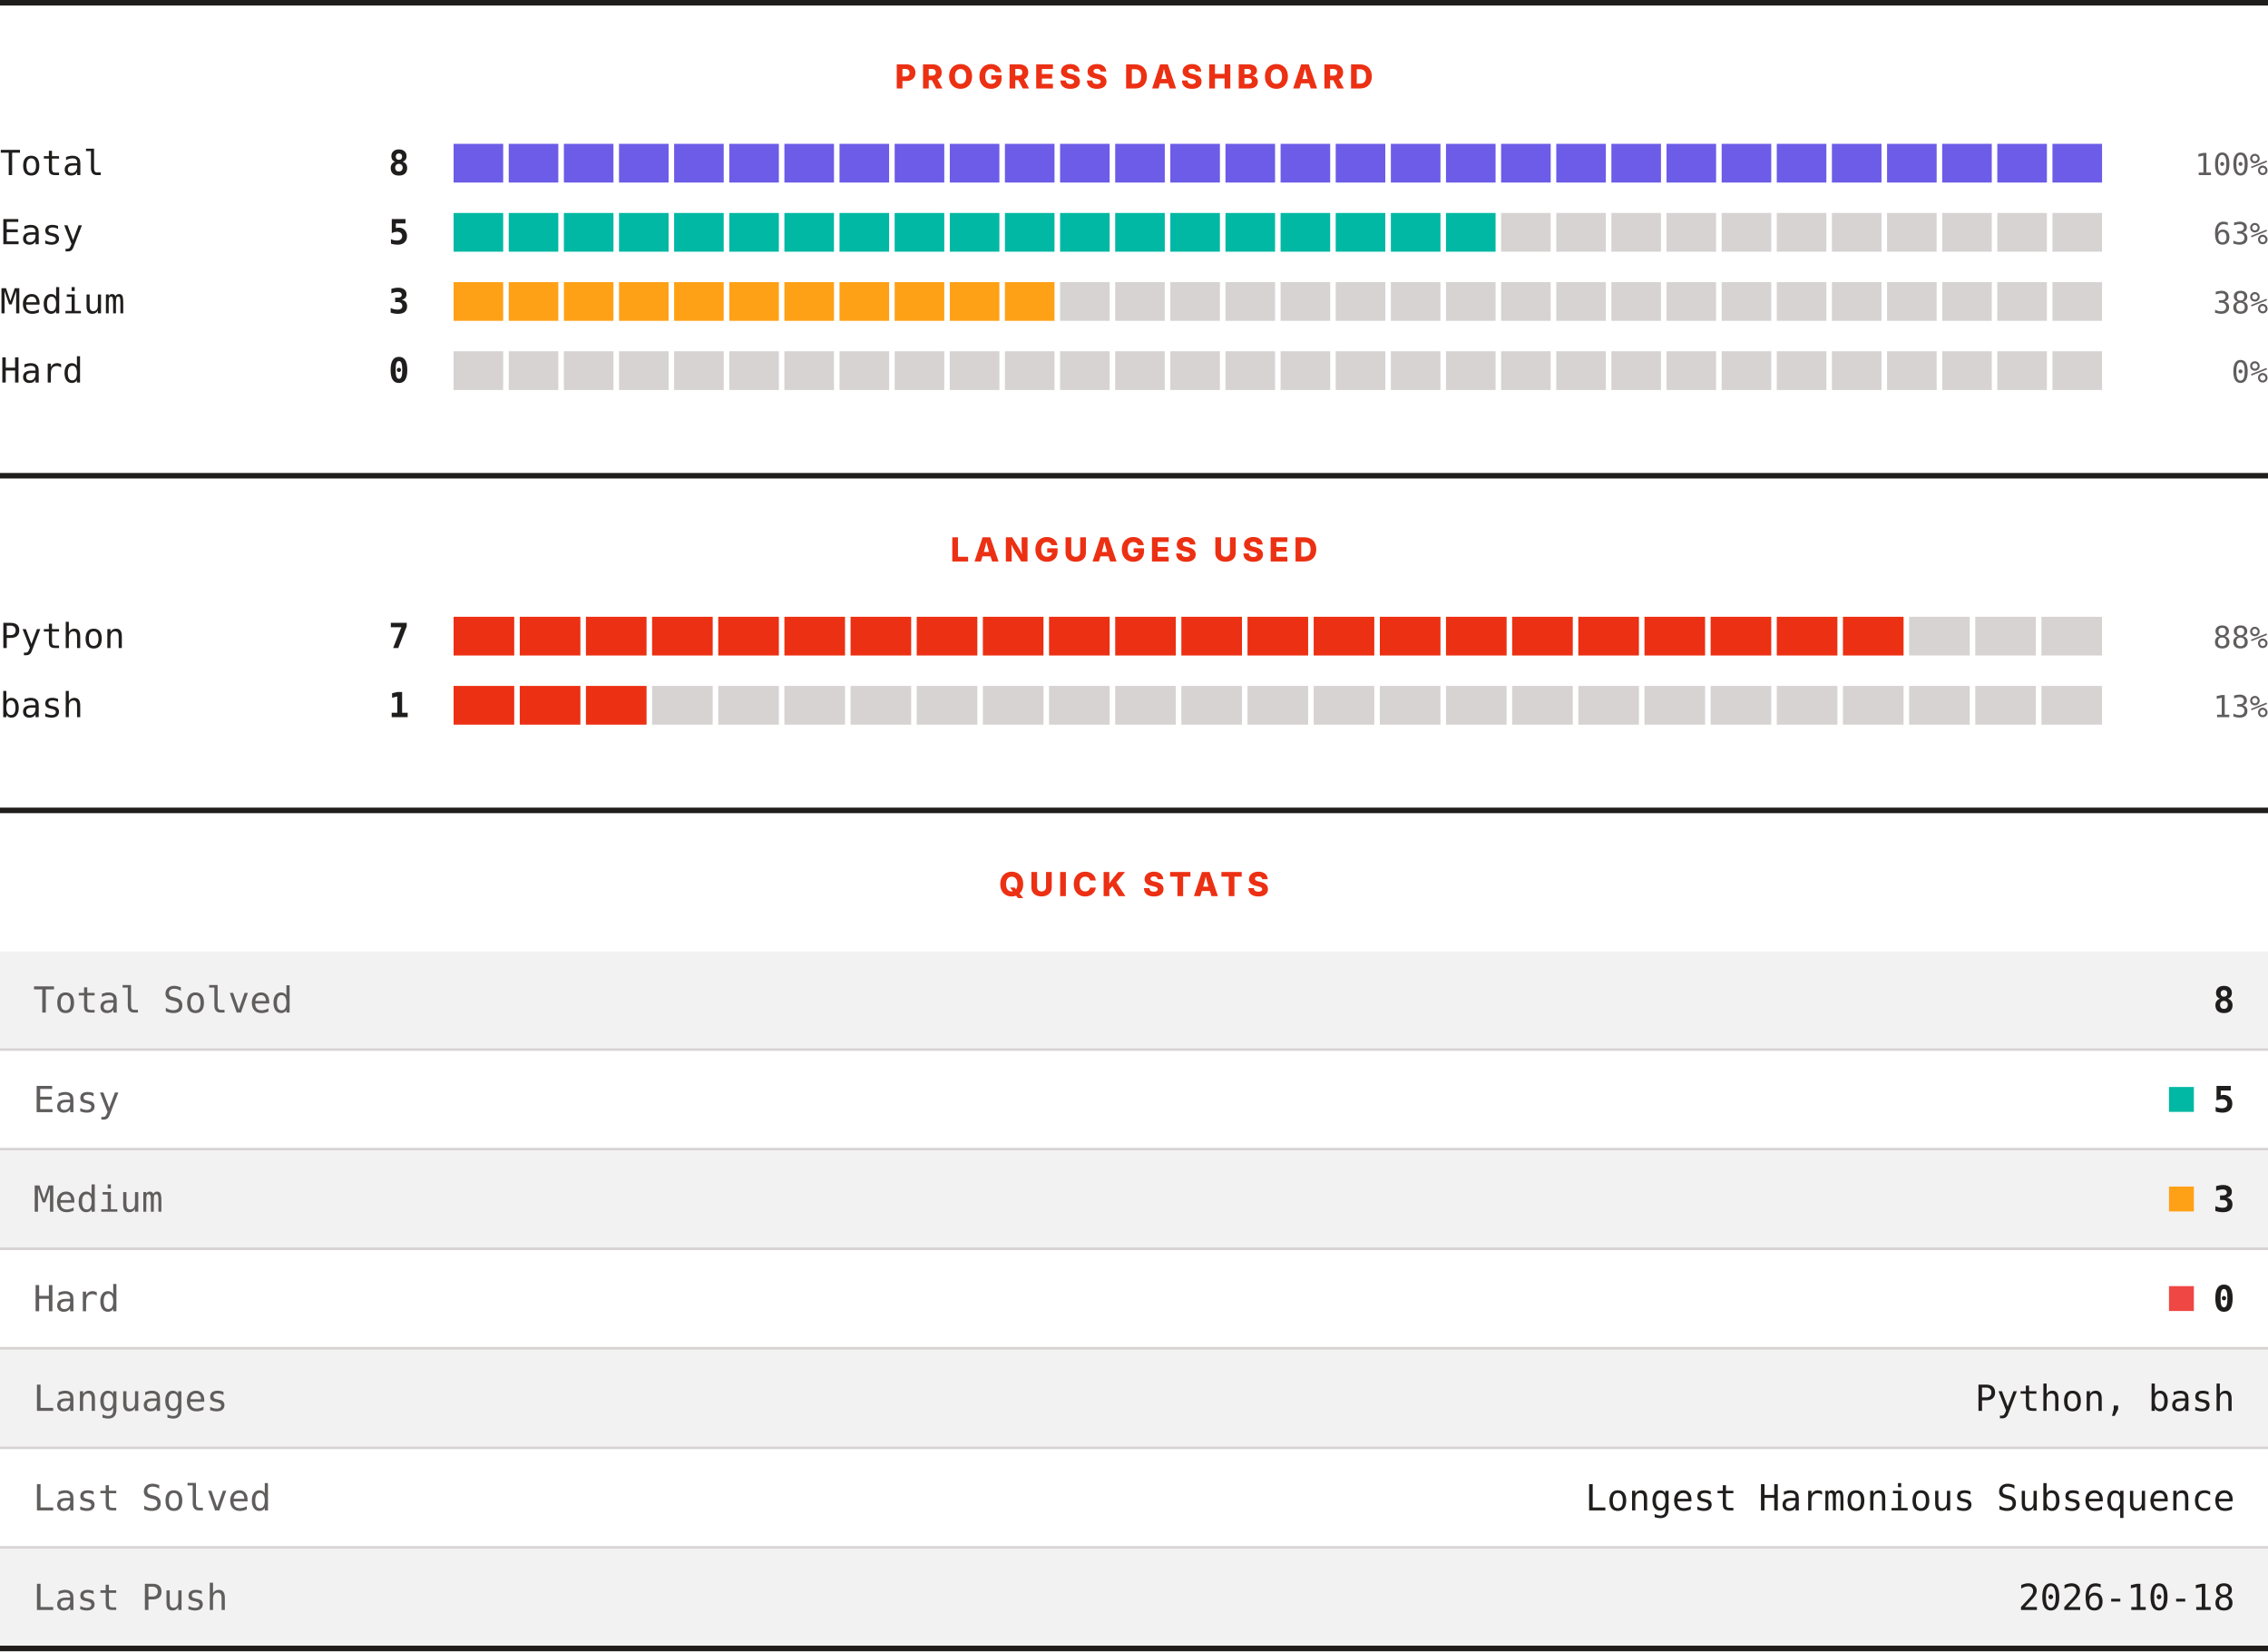
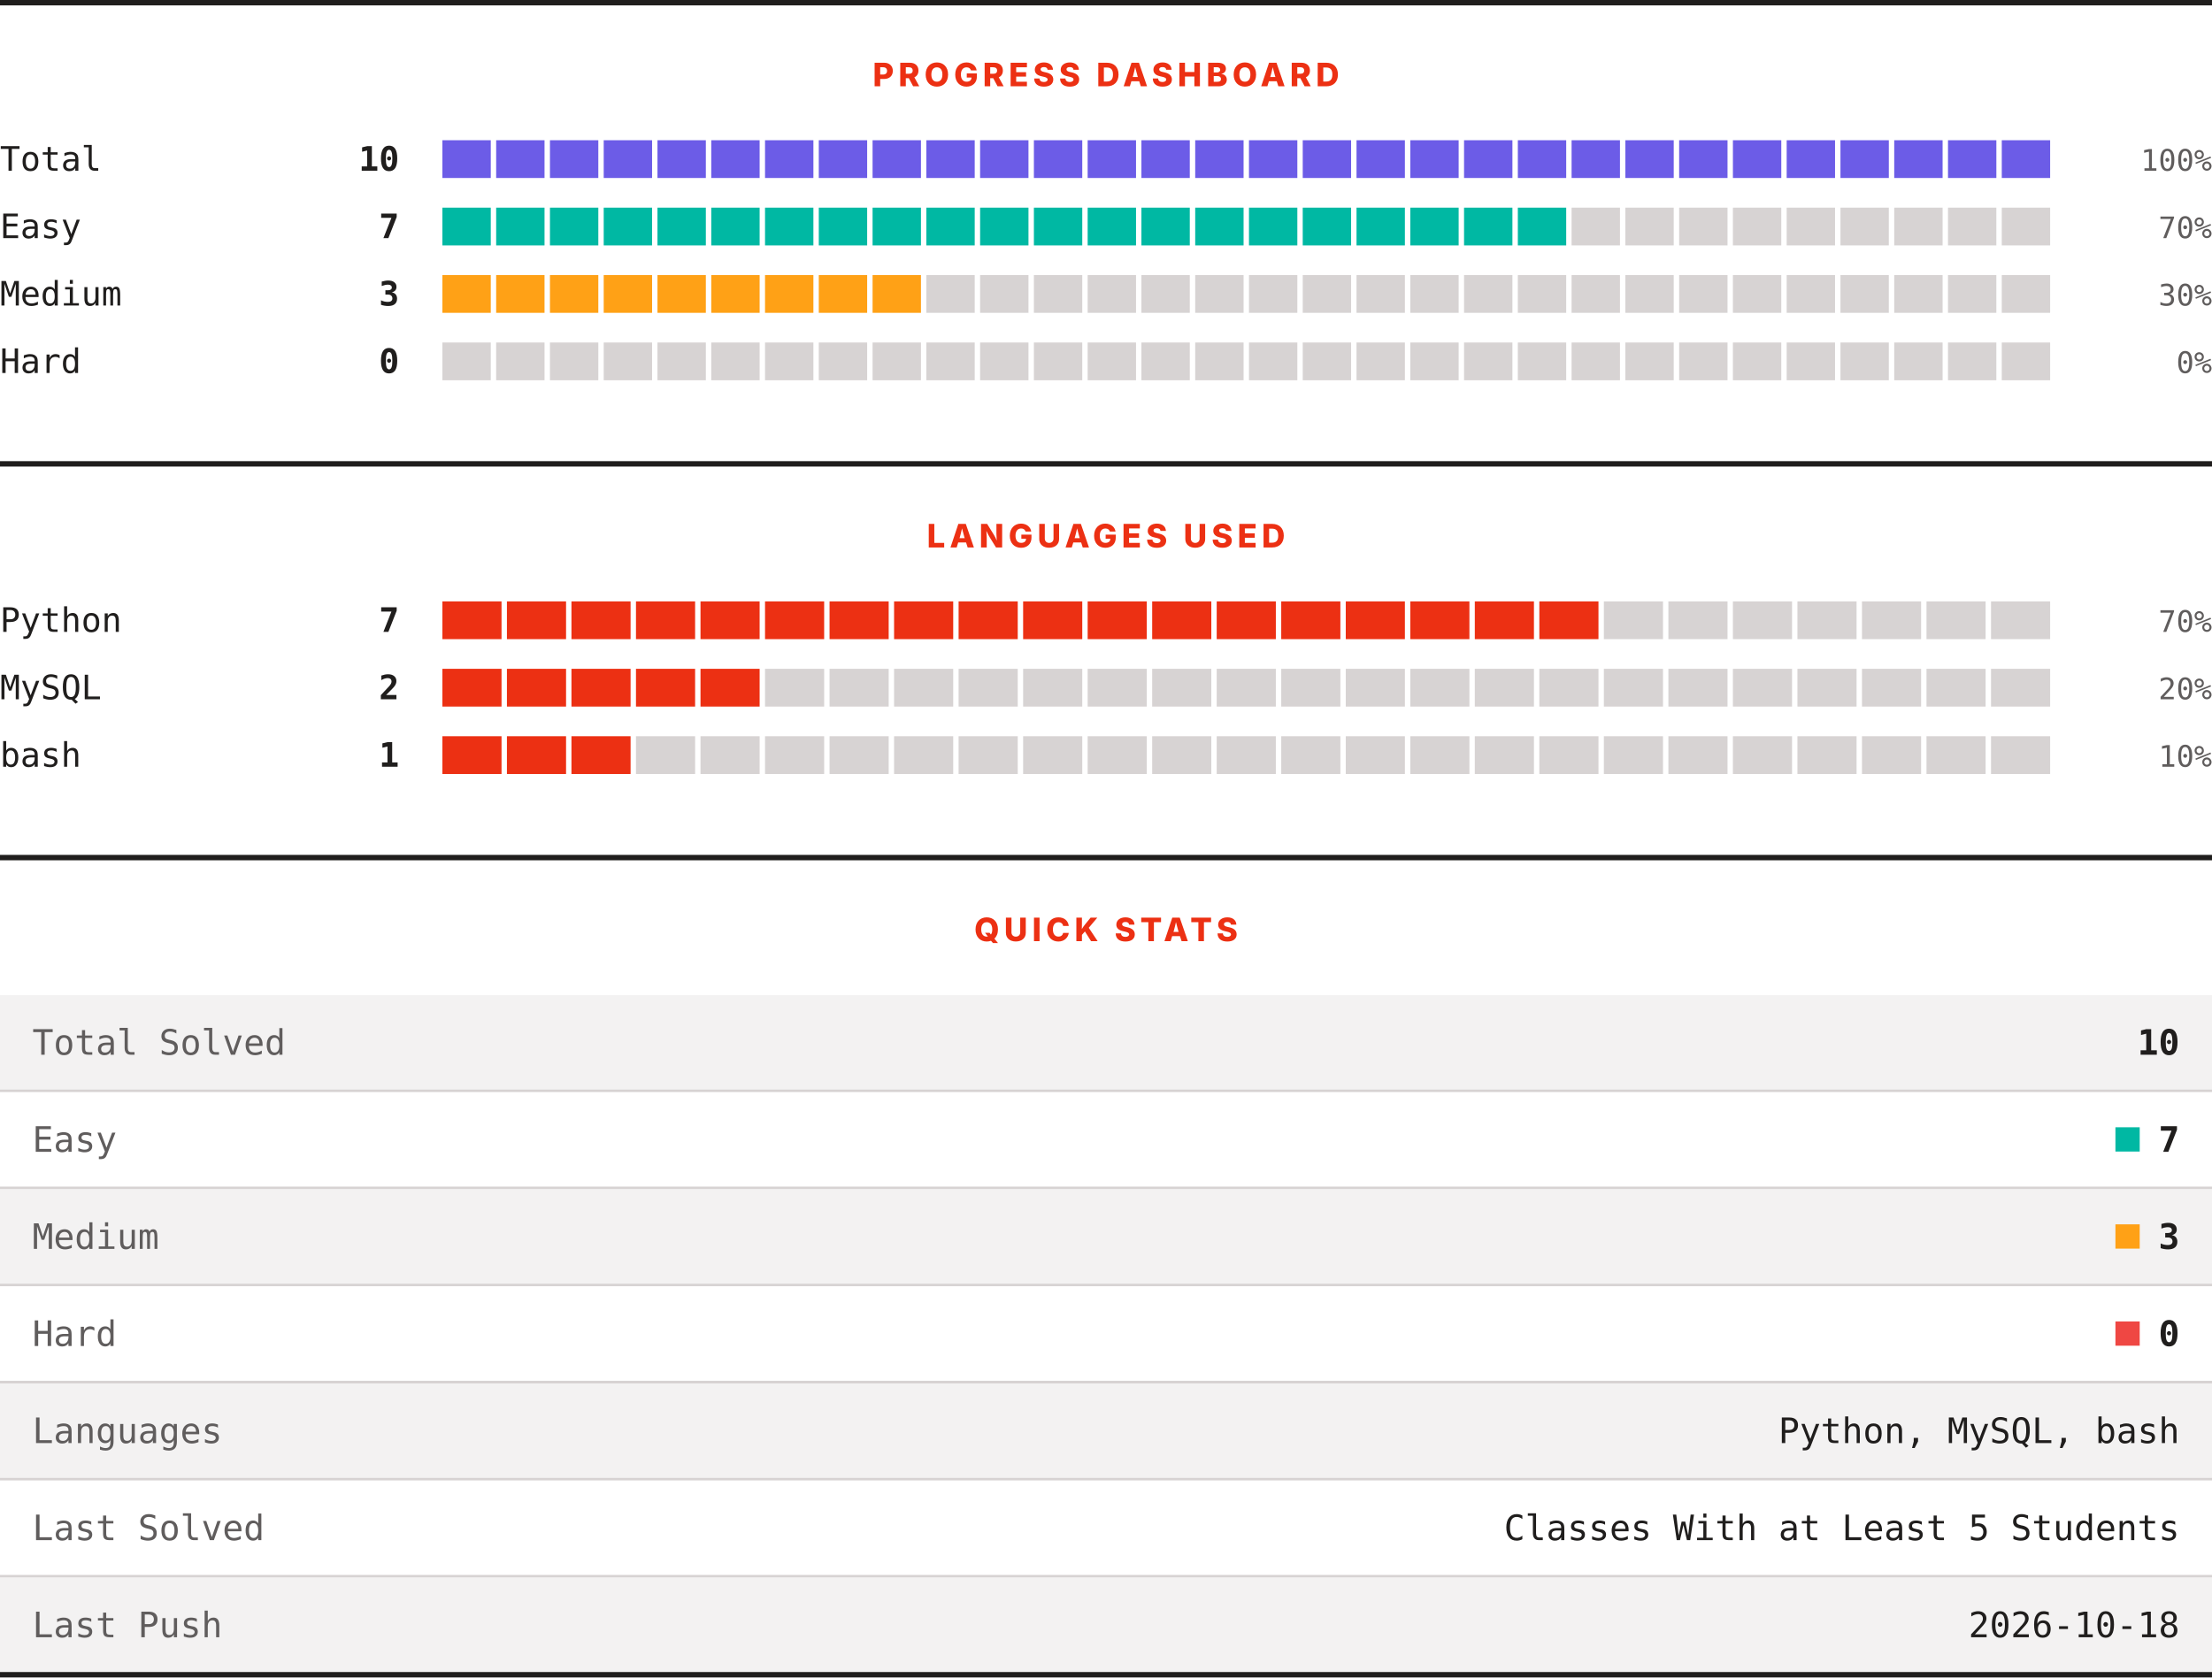
- <svg xmlns="http://www.w3.org/2000/svg" width="820" height="597" viewBox="0 0 820 597" role="img" aria-label="LeetCode progress, languages and quick stats">
-   <rect width="820" height="597" fill="#ffffff" />
+ <svg xmlns="http://www.w3.org/2000/svg" width="820" height="622" viewBox="0 0 820 622" role="img" aria-label="LeetCode progress, languages and quick stats">
+   <rect width="820" height="622" fill="#ffffff" />
  <rect x="0" y="0" width="820" height="2" fill="#201e1d" />
  <text x="410" y="32" text-anchor="middle" font-family="Archivo, system-ui, -apple-system, Segoe UI, sans-serif" font-size="12" font-weight="800" letter-spacing="1.68" fill="#ec3013">PROGRESS DASHBOARD</text>
  <text x="0" y="63.3" font-family="ui-monospace, SFMono-Regular, Menlo, Consolas, monospace" font-size="12.5" fill="#201e1d">Total</text>
-   <text x="148" y="63.3" text-anchor="end" font-family="ui-monospace, SFMono-Regular, Menlo, Consolas, monospace" font-size="12.5" font-weight="700" fill="#201e1d">8</text>
+   <text x="148" y="63.3" text-anchor="end" font-family="ui-monospace, SFMono-Regular, Menlo, Consolas, monospace" font-size="12.5" font-weight="700" fill="#201e1d">10</text>
  <rect x="164.00" y="52" width="17.93" height="14" fill="#6c5ce7" />
  <rect x="183.93" y="52" width="17.93" height="14" fill="#6c5ce7" />
  <rect x="203.87" y="52" width="17.93" height="14" fill="#6c5ce7" />
  <rect x="223.80" y="52" width="17.93" height="14" fill="#6c5ce7" />
  <rect x="243.73" y="52" width="17.93" height="14" fill="#6c5ce7" />
  <rect x="263.67" y="52" width="17.93" height="14" fill="#6c5ce7" />
  <rect x="283.60" y="52" width="17.93" height="14" fill="#6c5ce7" />
  <rect x="303.53" y="52" width="17.93" height="14" fill="#6c5ce7" />
  <rect x="323.47" y="52" width="17.93" height="14" fill="#6c5ce7" />
  <rect x="343.40" y="52" width="17.93" height="14" fill="#6c5ce7" />
  <rect x="363.33" y="52" width="17.93" height="14" fill="#6c5ce7" />
  <rect x="383.27" y="52" width="17.93" height="14" fill="#6c5ce7" />
  <rect x="403.20" y="52" width="17.93" height="14" fill="#6c5ce7" />
  <rect x="423.13" y="52" width="17.93" height="14" fill="#6c5ce7" />
  <rect x="443.07" y="52" width="17.93" height="14" fill="#6c5ce7" />
  <rect x="463.00" y="52" width="17.93" height="14" fill="#6c5ce7" />
  <rect x="482.93" y="52" width="17.93" height="14" fill="#6c5ce7" />
  <rect x="502.87" y="52" width="17.93" height="14" fill="#6c5ce7" />
  <rect x="522.80" y="52" width="17.93" height="14" fill="#6c5ce7" />
  <rect x="542.73" y="52" width="17.93" height="14" fill="#6c5ce7" />
  <rect x="562.67" y="52" width="17.93" height="14" fill="#6c5ce7" />
  <rect x="582.60" y="52" width="17.93" height="14" fill="#6c5ce7" />
  <rect x="602.53" y="52" width="17.93" height="14" fill="#6c5ce7" />
  <rect x="622.47" y="52" width="17.93" height="14" fill="#6c5ce7" />
  <rect x="642.40" y="52" width="17.93" height="14" fill="#6c5ce7" />
  <rect x="662.33" y="52" width="17.93" height="14" fill="#6c5ce7" />
  <rect x="682.27" y="52" width="17.93" height="14" fill="#6c5ce7" />
  <rect x="702.20" y="52" width="17.93" height="14" fill="#6c5ce7" />
  <rect x="722.13" y="52" width="17.93" height="14" fill="#6c5ce7" />
  <rect x="742.07" y="52" width="17.93" height="14" fill="#6c5ce7" />
  <text x="820" y="63.3" text-anchor="end" font-family="ui-monospace, SFMono-Regular, Menlo, Consolas, monospace" font-size="11" fill="#605d5d">100%</text>
  <text x="0" y="88.3" font-family="ui-monospace, SFMono-Regular, Menlo, Consolas, monospace" font-size="12.5" fill="#201e1d">Easy</text>
-   <text x="148" y="88.3" text-anchor="end" font-family="ui-monospace, SFMono-Regular, Menlo, Consolas, monospace" font-size="12.5" font-weight="700" fill="#201e1d">5</text>
+   <text x="148" y="88.3" text-anchor="end" font-family="ui-monospace, SFMono-Regular, Menlo, Consolas, monospace" font-size="12.5" font-weight="700" fill="#201e1d">7</text>
  <rect x="164.00" y="77" width="17.93" height="14" fill="#00b8a3" />
  <rect x="183.93" y="77" width="17.93" height="14" fill="#00b8a3" />
  <rect x="203.87" y="77" width="17.93" height="14" fill="#00b8a3" />
  <rect x="223.80" y="77" width="17.93" height="14" fill="#00b8a3" />
  <rect x="243.73" y="77" width="17.93" height="14" fill="#00b8a3" />
  <rect x="263.67" y="77" width="17.93" height="14" fill="#00b8a3" />
  <rect x="283.60" y="77" width="17.93" height="14" fill="#00b8a3" />
  <rect x="303.53" y="77" width="17.93" height="14" fill="#00b8a3" />
  <rect x="323.47" y="77" width="17.93" height="14" fill="#00b8a3" />
  <rect x="343.40" y="77" width="17.93" height="14" fill="#00b8a3" />
  <rect x="363.33" y="77" width="17.93" height="14" fill="#00b8a3" />
  <rect x="383.27" y="77" width="17.93" height="14" fill="#00b8a3" />
  <rect x="403.20" y="77" width="17.93" height="14" fill="#00b8a3" />
  <rect x="423.13" y="77" width="17.93" height="14" fill="#00b8a3" />
  <rect x="443.07" y="77" width="17.93" height="14" fill="#00b8a3" />
  <rect x="463.00" y="77" width="17.93" height="14" fill="#00b8a3" />
  <rect x="482.93" y="77" width="17.93" height="14" fill="#00b8a3" />
  <rect x="502.87" y="77" width="17.93" height="14" fill="#00b8a3" />
  <rect x="522.80" y="77" width="17.93" height="14" fill="#00b8a3" />
-   <rect x="542.73" y="77" width="17.93" height="14" fill="#d7d3d3" />
-   <rect x="562.67" y="77" width="17.93" height="14" fill="#d7d3d3" />
+   <rect x="542.73" y="77" width="17.93" height="14" fill="#00b8a3" />
+   <rect x="562.67" y="77" width="17.93" height="14" fill="#00b8a3" />
  <rect x="582.60" y="77" width="17.93" height="14" fill="#d7d3d3" />
  <rect x="602.53" y="77" width="17.93" height="14" fill="#d7d3d3" />
  <rect x="622.47" y="77" width="17.93" height="14" fill="#d7d3d3" />
  <rect x="642.40" y="77" width="17.93" height="14" fill="#d7d3d3" />
  <rect x="662.33" y="77" width="17.93" height="14" fill="#d7d3d3" />
  <rect x="682.27" y="77" width="17.93" height="14" fill="#d7d3d3" />
  <rect x="702.20" y="77" width="17.93" height="14" fill="#d7d3d3" />
  <rect x="722.13" y="77" width="17.93" height="14" fill="#d7d3d3" />
  <rect x="742.07" y="77" width="17.93" height="14" fill="#d7d3d3" />
-   <text x="820" y="88.3" text-anchor="end" font-family="ui-monospace, SFMono-Regular, Menlo, Consolas, monospace" font-size="11" fill="#605d5d">63%</text>
+   <text x="820" y="88.3" text-anchor="end" font-family="ui-monospace, SFMono-Regular, Menlo, Consolas, monospace" font-size="11" fill="#605d5d">70%</text>
  <text x="0" y="113.3" font-family="ui-monospace, SFMono-Regular, Menlo, Consolas, monospace" font-size="12.5" fill="#201e1d">Medium</text>
  <text x="148" y="113.3" text-anchor="end" font-family="ui-monospace, SFMono-Regular, Menlo, Consolas, monospace" font-size="12.5" font-weight="700" fill="#201e1d">3</text>
  <rect x="164.00" y="102" width="17.93" height="14" fill="#ffa116" />
  <rect x="183.93" y="102" width="17.93" height="14" fill="#ffa116" />
  <rect x="203.87" y="102" width="17.93" height="14" fill="#ffa116" />
  <rect x="223.80" y="102" width="17.93" height="14" fill="#ffa116" />
  <rect x="243.73" y="102" width="17.93" height="14" fill="#ffa116" />
  <rect x="263.67" y="102" width="17.93" height="14" fill="#ffa116" />
  <rect x="283.60" y="102" width="17.93" height="14" fill="#ffa116" />
  <rect x="303.53" y="102" width="17.93" height="14" fill="#ffa116" />
  <rect x="323.47" y="102" width="17.93" height="14" fill="#ffa116" />
-   <rect x="343.40" y="102" width="17.93" height="14" fill="#ffa116" />
-   <rect x="363.33" y="102" width="17.93" height="14" fill="#ffa116" />
+   <rect x="343.40" y="102" width="17.93" height="14" fill="#d7d3d3" />
+   <rect x="363.33" y="102" width="17.93" height="14" fill="#d7d3d3" />
  <rect x="383.27" y="102" width="17.93" height="14" fill="#d7d3d3" />
  <rect x="403.20" y="102" width="17.93" height="14" fill="#d7d3d3" />
  <rect x="423.13" y="102" width="17.93" height="14" fill="#d7d3d3" />
  <rect x="443.07" y="102" width="17.93" height="14" fill="#d7d3d3" />
  <rect x="463.00" y="102" width="17.93" height="14" fill="#d7d3d3" />
  <rect x="482.93" y="102" width="17.93" height="14" fill="#d7d3d3" />
  <rect x="502.87" y="102" width="17.93" height="14" fill="#d7d3d3" />
  <rect x="522.80" y="102" width="17.93" height="14" fill="#d7d3d3" />
  <rect x="542.73" y="102" width="17.93" height="14" fill="#d7d3d3" />
  <rect x="562.67" y="102" width="17.93" height="14" fill="#d7d3d3" />
  <rect x="582.60" y="102" width="17.93" height="14" fill="#d7d3d3" />
  <rect x="602.53" y="102" width="17.93" height="14" fill="#d7d3d3" />
  <rect x="622.47" y="102" width="17.93" height="14" fill="#d7d3d3" />
  <rect x="642.40" y="102" width="17.93" height="14" fill="#d7d3d3" />
  <rect x="662.33" y="102" width="17.93" height="14" fill="#d7d3d3" />
  <rect x="682.27" y="102" width="17.93" height="14" fill="#d7d3d3" />
  <rect x="702.20" y="102" width="17.93" height="14" fill="#d7d3d3" />
  <rect x="722.13" y="102" width="17.93" height="14" fill="#d7d3d3" />
  <rect x="742.07" y="102" width="17.93" height="14" fill="#d7d3d3" />
-   <text x="820" y="113.3" text-anchor="end" font-family="ui-monospace, SFMono-Regular, Menlo, Consolas, monospace" font-size="11" fill="#605d5d">38%</text>
+   <text x="820" y="113.3" text-anchor="end" font-family="ui-monospace, SFMono-Regular, Menlo, Consolas, monospace" font-size="11" fill="#605d5d">30%</text>
  <text x="0" y="138.3" font-family="ui-monospace, SFMono-Regular, Menlo, Consolas, monospace" font-size="12.5" fill="#201e1d">Hard</text>
  <text x="148" y="138.3" text-anchor="end" font-family="ui-monospace, SFMono-Regular, Menlo, Consolas, monospace" font-size="12.5" font-weight="700" fill="#201e1d">0</text>
  <rect x="164.00" y="127" width="17.93" height="14" fill="#d7d3d3" />
  <rect x="183.93" y="127" width="17.93" height="14" fill="#d7d3d3" />
  <rect x="203.87" y="127" width="17.93" height="14" fill="#d7d3d3" />
  <rect x="223.80" y="127" width="17.93" height="14" fill="#d7d3d3" />
  <rect x="243.73" y="127" width="17.93" height="14" fill="#d7d3d3" />
  <rect x="263.67" y="127" width="17.93" height="14" fill="#d7d3d3" />
  <rect x="283.60" y="127" width="17.93" height="14" fill="#d7d3d3" />
  <rect x="303.53" y="127" width="17.93" height="14" fill="#d7d3d3" />
  <rect x="323.47" y="127" width="17.93" height="14" fill="#d7d3d3" />
  <rect x="343.40" y="127" width="17.93" height="14" fill="#d7d3d3" />
  <rect x="363.33" y="127" width="17.93" height="14" fill="#d7d3d3" />
  <rect x="383.27" y="127" width="17.93" height="14" fill="#d7d3d3" />
  <rect x="403.20" y="127" width="17.93" height="14" fill="#d7d3d3" />
  <rect x="423.13" y="127" width="17.93" height="14" fill="#d7d3d3" />
  <rect x="443.07" y="127" width="17.93" height="14" fill="#d7d3d3" />
  <rect x="463.00" y="127" width="17.93" height="14" fill="#d7d3d3" />
  <rect x="482.93" y="127" width="17.93" height="14" fill="#d7d3d3" />
  <rect x="502.87" y="127" width="17.93" height="14" fill="#d7d3d3" />
  <rect x="522.80" y="127" width="17.93" height="14" fill="#d7d3d3" />
  <rect x="542.73" y="127" width="17.93" height="14" fill="#d7d3d3" />
  <rect x="562.67" y="127" width="17.93" height="14" fill="#d7d3d3" />
  <rect x="582.60" y="127" width="17.93" height="14" fill="#d7d3d3" />
  <rect x="602.53" y="127" width="17.93" height="14" fill="#d7d3d3" />
  <rect x="622.47" y="127" width="17.93" height="14" fill="#d7d3d3" />
  <rect x="642.40" y="127" width="17.93" height="14" fill="#d7d3d3" />
  <rect x="662.33" y="127" width="17.93" height="14" fill="#d7d3d3" />
  <rect x="682.27" y="127" width="17.93" height="14" fill="#d7d3d3" />
  <rect x="702.20" y="127" width="17.93" height="14" fill="#d7d3d3" />
  <rect x="722.13" y="127" width="17.93" height="14" fill="#d7d3d3" />
  <rect x="742.07" y="127" width="17.93" height="14" fill="#d7d3d3" />
  <text x="820" y="138.3" text-anchor="end" font-family="ui-monospace, SFMono-Regular, Menlo, Consolas, monospace" font-size="11" fill="#605d5d">0%</text>
  <rect x="0" y="171" width="820" height="2" fill="#201e1d" />
  <text x="410" y="203" text-anchor="middle" font-family="Archivo, system-ui, -apple-system, Segoe UI, sans-serif" font-size="12" font-weight="800" letter-spacing="1.68" fill="#ec3013">LANGUAGES USED</text>
  <text x="0" y="234.3" font-family="ui-monospace, SFMono-Regular, Menlo, Consolas, monospace" font-size="12.5" fill="#201e1d">Python</text>
  <text x="148" y="234.3" text-anchor="end" font-family="ui-monospace, SFMono-Regular, Menlo, Consolas, monospace" font-size="12.5" font-weight="700" fill="#201e1d">7</text>
  <rect x="164.00" y="223" width="21.92" height="14" fill="#ec3013" />
  <rect x="187.92" y="223" width="21.92" height="14" fill="#ec3013" />
  <rect x="211.84" y="223" width="21.92" height="14" fill="#ec3013" />
  <rect x="235.76" y="223" width="21.92" height="14" fill="#ec3013" />
  <rect x="259.68" y="223" width="21.92" height="14" fill="#ec3013" />
  <rect x="283.60" y="223" width="21.92" height="14" fill="#ec3013" />
  <rect x="307.52" y="223" width="21.92" height="14" fill="#ec3013" />
  <rect x="331.44" y="223" width="21.92" height="14" fill="#ec3013" />
  <rect x="355.36" y="223" width="21.92" height="14" fill="#ec3013" />
  <rect x="379.28" y="223" width="21.92" height="14" fill="#ec3013" />
  <rect x="403.20" y="223" width="21.92" height="14" fill="#ec3013" />
  <rect x="427.12" y="223" width="21.92" height="14" fill="#ec3013" />
  <rect x="451.04" y="223" width="21.92" height="14" fill="#ec3013" />
  <rect x="474.96" y="223" width="21.92" height="14" fill="#ec3013" />
  <rect x="498.88" y="223" width="21.92" height="14" fill="#ec3013" />
  <rect x="522.80" y="223" width="21.92" height="14" fill="#ec3013" />
  <rect x="546.72" y="223" width="21.92" height="14" fill="#ec3013" />
  <rect x="570.64" y="223" width="21.92" height="14" fill="#ec3013" />
-   <rect x="594.56" y="223" width="21.92" height="14" fill="#ec3013" />
-   <rect x="618.48" y="223" width="21.92" height="14" fill="#ec3013" />
-   <rect x="642.40" y="223" width="21.92" height="14" fill="#ec3013" />
-   <rect x="666.32" y="223" width="21.92" height="14" fill="#ec3013" />
+   <rect x="594.56" y="223" width="21.92" height="14" fill="#d7d3d3" />
+   <rect x="618.48" y="223" width="21.92" height="14" fill="#d7d3d3" />
+   <rect x="642.40" y="223" width="21.92" height="14" fill="#d7d3d3" />
+   <rect x="666.32" y="223" width="21.92" height="14" fill="#d7d3d3" />
  <rect x="690.24" y="223" width="21.92" height="14" fill="#d7d3d3" />
  <rect x="714.16" y="223" width="21.92" height="14" fill="#d7d3d3" />
  <rect x="738.08" y="223" width="21.92" height="14" fill="#d7d3d3" />
-   <text x="820" y="234.3" text-anchor="end" font-family="ui-monospace, SFMono-Regular, Menlo, Consolas, monospace" font-size="11" fill="#605d5d">88%</text>
-   <text x="0" y="259.3" font-family="ui-monospace, SFMono-Regular, Menlo, Consolas, monospace" font-size="12.5" fill="#201e1d">bash</text>
-   <text x="148" y="259.3" text-anchor="end" font-family="ui-monospace, SFMono-Regular, Menlo, Consolas, monospace" font-size="12.5" font-weight="700" fill="#201e1d">1</text>
+   <text x="820" y="234.3" text-anchor="end" font-family="ui-monospace, SFMono-Regular, Menlo, Consolas, monospace" font-size="11" fill="#605d5d">70%</text>
+   <text x="0" y="259.3" font-family="ui-monospace, SFMono-Regular, Menlo, Consolas, monospace" font-size="12.5" fill="#201e1d">MySQL</text>
+   <text x="148" y="259.3" text-anchor="end" font-family="ui-monospace, SFMono-Regular, Menlo, Consolas, monospace" font-size="12.5" font-weight="700" fill="#201e1d">2</text>
  <rect x="164.00" y="248" width="21.92" height="14" fill="#ec3013" />
  <rect x="187.92" y="248" width="21.92" height="14" fill="#ec3013" />
  <rect x="211.84" y="248" width="21.92" height="14" fill="#ec3013" />
-   <rect x="235.76" y="248" width="21.92" height="14" fill="#d7d3d3" />
-   <rect x="259.68" y="248" width="21.92" height="14" fill="#d7d3d3" />
+   <rect x="235.76" y="248" width="21.92" height="14" fill="#ec3013" />
+   <rect x="259.68" y="248" width="21.92" height="14" fill="#ec3013" />
  <rect x="283.60" y="248" width="21.92" height="14" fill="#d7d3d3" />
  <rect x="307.52" y="248" width="21.92" height="14" fill="#d7d3d3" />
  <rect x="331.44" y="248" width="21.92" height="14" fill="#d7d3d3" />
  <rect x="355.36" y="248" width="21.92" height="14" fill="#d7d3d3" />
  <rect x="379.28" y="248" width="21.92" height="14" fill="#d7d3d3" />
  <rect x="403.20" y="248" width="21.92" height="14" fill="#d7d3d3" />
  <rect x="427.12" y="248" width="21.92" height="14" fill="#d7d3d3" />
  <rect x="451.04" y="248" width="21.92" height="14" fill="#d7d3d3" />
  <rect x="474.96" y="248" width="21.92" height="14" fill="#d7d3d3" />
  <rect x="498.88" y="248" width="21.92" height="14" fill="#d7d3d3" />
  <rect x="522.80" y="248" width="21.92" height="14" fill="#d7d3d3" />
  <rect x="546.72" y="248" width="21.92" height="14" fill="#d7d3d3" />
  <rect x="570.64" y="248" width="21.92" height="14" fill="#d7d3d3" />
  <rect x="594.56" y="248" width="21.92" height="14" fill="#d7d3d3" />
  <rect x="618.48" y="248" width="21.92" height="14" fill="#d7d3d3" />
  <rect x="642.40" y="248" width="21.92" height="14" fill="#d7d3d3" />
  <rect x="666.32" y="248" width="21.92" height="14" fill="#d7d3d3" />
  <rect x="690.24" y="248" width="21.92" height="14" fill="#d7d3d3" />
  <rect x="714.16" y="248" width="21.92" height="14" fill="#d7d3d3" />
  <rect x="738.08" y="248" width="21.92" height="14" fill="#d7d3d3" />
-   <text x="820" y="259.3" text-anchor="end" font-family="ui-monospace, SFMono-Regular, Menlo, Consolas, monospace" font-size="11" fill="#605d5d">13%</text>
-   <rect x="0" y="292" width="820" height="2" fill="#201e1d" />
-   <text x="410" y="324" text-anchor="middle" font-family="Archivo, system-ui, -apple-system, Segoe UI, sans-serif" font-size="12" font-weight="800" letter-spacing="1.68" fill="#ec3013">QUICK STATS</text>
-   <rect x="0" y="344" width="820" height="35" fill="#f3f2f2" />
-   <text x="12" y="366.1" font-family="ui-monospace, SFMono-Regular, Menlo, Consolas, monospace" font-size="13" fill="#605d5d">Total Solved</text>
-   <text x="808" y="366.1" text-anchor="end" font-family="ui-monospace, SFMono-Regular, Menlo, Consolas, monospace" font-size="13" font-weight="700" fill="#201e1d">8</text>
-   <rect x="0" y="379" width="820" height="1" fill="#d7d3d3" />
-   <rect x="0" y="380" width="820" height="35" fill="#ffffff" />
-   <text x="12" y="402.1" font-family="ui-monospace, SFMono-Regular, Menlo, Consolas, monospace" font-size="13" fill="#605d5d">Easy</text>
-   <rect x="784.2" y="393" width="9" height="9" fill="#00b8a3" />
-   <text x="808" y="402.1" text-anchor="end" font-family="ui-monospace, SFMono-Regular, Menlo, Consolas, monospace" font-size="13" font-weight="700" fill="#201e1d">5</text>
-   <rect x="0" y="415" width="820" height="1" fill="#d7d3d3" />
-   <rect x="0" y="416" width="820" height="35" fill="#f3f2f2" />
-   <text x="12" y="438.1" font-family="ui-monospace, SFMono-Regular, Menlo, Consolas, monospace" font-size="13" fill="#605d5d">Medium</text>
-   <rect x="784.2" y="429" width="9" height="9" fill="#ffa116" />
-   <text x="808" y="438.1" text-anchor="end" font-family="ui-monospace, SFMono-Regular, Menlo, Consolas, monospace" font-size="13" font-weight="700" fill="#201e1d">3</text>
-   <rect x="0" y="451" width="820" height="1" fill="#d7d3d3" />
-   <rect x="0" y="452" width="820" height="35" fill="#ffffff" />
-   <text x="12" y="474.1" font-family="ui-monospace, SFMono-Regular, Menlo, Consolas, monospace" font-size="13" fill="#605d5d">Hard</text>
-   <rect x="784.2" y="465" width="9" height="9" fill="#ef4743" />
-   <text x="808" y="474.1" text-anchor="end" font-family="ui-monospace, SFMono-Regular, Menlo, Consolas, monospace" font-size="13" font-weight="700" fill="#201e1d">0</text>
-   <rect x="0" y="487" width="820" height="1" fill="#d7d3d3" />
-   <rect x="0" y="488" width="820" height="35" fill="#f3f2f2" />
-   <text x="12" y="510.1" font-family="ui-monospace, SFMono-Regular, Menlo, Consolas, monospace" font-size="13" fill="#605d5d">Languages</text>
-   <text x="808" y="510.1" text-anchor="end" font-family="ui-monospace, SFMono-Regular, Menlo, Consolas, monospace" font-size="13" fill="#201e1d">Python, bash</text>
-   <rect x="0" y="523" width="820" height="1" fill="#d7d3d3" />
-   <rect x="0" y="524" width="820" height="35" fill="#ffffff" />
-   <text x="12" y="546.1" font-family="ui-monospace, SFMono-Regular, Menlo, Consolas, monospace" font-size="13" fill="#605d5d">Last Solved</text>
-   <text x="808" y="546.1" text-anchor="end" font-family="ui-monospace, SFMono-Regular, Menlo, Consolas, monospace" font-size="13" fill="#201e1d">Longest Harmonious Subsequence</text>
-   <rect x="0" y="559" width="820" height="1" fill="#d7d3d3" />
-   <rect x="0" y="560" width="820" height="35" fill="#f3f2f2" />
-   <text x="12" y="582.1" font-family="ui-monospace, SFMono-Regular, Menlo, Consolas, monospace" font-size="13" fill="#605d5d">Last Push</text>
-   <text x="808" y="582.1" text-anchor="end" font-family="ui-monospace, SFMono-Regular, Menlo, Consolas, monospace" font-size="13" fill="#201e1d">2026-10-18</text>
-   <rect x="0" y="595" width="820" height="2" fill="#201e1d" />
+   <text x="820" y="259.3" text-anchor="end" font-family="ui-monospace, SFMono-Regular, Menlo, Consolas, monospace" font-size="11" fill="#605d5d">20%</text>
+   <text x="0" y="284.3" font-family="ui-monospace, SFMono-Regular, Menlo, Consolas, monospace" font-size="12.5" fill="#201e1d">bash</text>
+   <text x="148" y="284.3" text-anchor="end" font-family="ui-monospace, SFMono-Regular, Menlo, Consolas, monospace" font-size="12.5" font-weight="700" fill="#201e1d">1</text>
+   <rect x="164.00" y="273" width="21.92" height="14" fill="#ec3013" />
+   <rect x="187.92" y="273" width="21.92" height="14" fill="#ec3013" />
+   <rect x="211.84" y="273" width="21.92" height="14" fill="#ec3013" />
+   <rect x="235.76" y="273" width="21.92" height="14" fill="#d7d3d3" />
+   <rect x="259.68" y="273" width="21.92" height="14" fill="#d7d3d3" />
+   <rect x="283.60" y="273" width="21.92" height="14" fill="#d7d3d3" />
+   <rect x="307.52" y="273" width="21.92" height="14" fill="#d7d3d3" />
+   <rect x="331.44" y="273" width="21.92" height="14" fill="#d7d3d3" />
+   <rect x="355.36" y="273" width="21.92" height="14" fill="#d7d3d3" />
+   <rect x="379.28" y="273" width="21.92" height="14" fill="#d7d3d3" />
+   <rect x="403.20" y="273" width="21.92" height="14" fill="#d7d3d3" />
+   <rect x="427.12" y="273" width="21.92" height="14" fill="#d7d3d3" />
+   <rect x="451.04" y="273" width="21.92" height="14" fill="#d7d3d3" />
+   <rect x="474.96" y="273" width="21.92" height="14" fill="#d7d3d3" />
+   <rect x="498.88" y="273" width="21.92" height="14" fill="#d7d3d3" />
+   <rect x="522.80" y="273" width="21.92" height="14" fill="#d7d3d3" />
+   <rect x="546.72" y="273" width="21.92" height="14" fill="#d7d3d3" />
+   <rect x="570.64" y="273" width="21.92" height="14" fill="#d7d3d3" />
+   <rect x="594.56" y="273" width="21.92" height="14" fill="#d7d3d3" />
+   <rect x="618.48" y="273" width="21.92" height="14" fill="#d7d3d3" />
+   <rect x="642.40" y="273" width="21.92" height="14" fill="#d7d3d3" />
+   <rect x="666.32" y="273" width="21.92" height="14" fill="#d7d3d3" />
+   <rect x="690.24" y="273" width="21.92" height="14" fill="#d7d3d3" />
+   <rect x="714.16" y="273" width="21.92" height="14" fill="#d7d3d3" />
+   <rect x="738.08" y="273" width="21.92" height="14" fill="#d7d3d3" />
+   <text x="820" y="284.3" text-anchor="end" font-family="ui-monospace, SFMono-Regular, Menlo, Consolas, monospace" font-size="11" fill="#605d5d">10%</text>
+   <rect x="0" y="317" width="820" height="2" fill="#201e1d" />
+   <text x="410" y="349" text-anchor="middle" font-family="Archivo, system-ui, -apple-system, Segoe UI, sans-serif" font-size="12" font-weight="800" letter-spacing="1.68" fill="#ec3013">QUICK STATS</text>
+   <rect x="0" y="369" width="820" height="35" fill="#f3f2f2" />
+   <text x="12" y="391.1" font-family="ui-monospace, SFMono-Regular, Menlo, Consolas, monospace" font-size="13" fill="#605d5d">Total Solved</text>
+   <text x="808" y="391.1" text-anchor="end" font-family="ui-monospace, SFMono-Regular, Menlo, Consolas, monospace" font-size="13" font-weight="700" fill="#201e1d">10</text>
+   <rect x="0" y="404" width="820" height="1" fill="#d7d3d3" />
+   <rect x="0" y="405" width="820" height="35" fill="#ffffff" />
+   <text x="12" y="427.1" font-family="ui-monospace, SFMono-Regular, Menlo, Consolas, monospace" font-size="13" fill="#605d5d">Easy</text>
+   <rect x="784.2" y="418" width="9" height="9" fill="#00b8a3" />
+   <text x="808" y="427.1" text-anchor="end" font-family="ui-monospace, SFMono-Regular, Menlo, Consolas, monospace" font-size="13" font-weight="700" fill="#201e1d">7</text>
+   <rect x="0" y="440" width="820" height="1" fill="#d7d3d3" />
+   <rect x="0" y="441" width="820" height="35" fill="#f3f2f2" />
+   <text x="12" y="463.1" font-family="ui-monospace, SFMono-Regular, Menlo, Consolas, monospace" font-size="13" fill="#605d5d">Medium</text>
+   <rect x="784.2" y="454" width="9" height="9" fill="#ffa116" />
+   <text x="808" y="463.1" text-anchor="end" font-family="ui-monospace, SFMono-Regular, Menlo, Consolas, monospace" font-size="13" font-weight="700" fill="#201e1d">3</text>
+   <rect x="0" y="476" width="820" height="1" fill="#d7d3d3" />
+   <rect x="0" y="477" width="820" height="35" fill="#ffffff" />
+   <text x="12" y="499.1" font-family="ui-monospace, SFMono-Regular, Menlo, Consolas, monospace" font-size="13" fill="#605d5d">Hard</text>
+   <rect x="784.2" y="490" width="9" height="9" fill="#ef4743" />
+   <text x="808" y="499.1" text-anchor="end" font-family="ui-monospace, SFMono-Regular, Menlo, Consolas, monospace" font-size="13" font-weight="700" fill="#201e1d">0</text>
+   <rect x="0" y="512" width="820" height="1" fill="#d7d3d3" />
+   <rect x="0" y="513" width="820" height="35" fill="#f3f2f2" />
+   <text x="12" y="535.1" font-family="ui-monospace, SFMono-Regular, Menlo, Consolas, monospace" font-size="13" fill="#605d5d">Languages</text>
+   <text x="808" y="535.1" text-anchor="end" font-family="ui-monospace, SFMono-Regular, Menlo, Consolas, monospace" font-size="13" fill="#201e1d">Python, MySQL, bash</text>
+   <rect x="0" y="548" width="820" height="1" fill="#d7d3d3" />
+   <rect x="0" y="549" width="820" height="35" fill="#ffffff" />
+   <text x="12" y="571.1" font-family="ui-monospace, SFMono-Regular, Menlo, Consolas, monospace" font-size="13" fill="#605d5d">Last Solved</text>
+   <text x="808" y="571.1" text-anchor="end" font-family="ui-monospace, SFMono-Regular, Menlo, Consolas, monospace" font-size="13" fill="#201e1d">Classes With at Least 5 Students</text>
+   <rect x="0" y="584" width="820" height="1" fill="#d7d3d3" />
+   <rect x="0" y="585" width="820" height="35" fill="#f3f2f2" />
+   <text x="12" y="607.1" font-family="ui-monospace, SFMono-Regular, Menlo, Consolas, monospace" font-size="13" fill="#605d5d">Last Push</text>
+   <text x="808" y="607.1" text-anchor="end" font-family="ui-monospace, SFMono-Regular, Menlo, Consolas, monospace" font-size="13" fill="#201e1d">2026-10-18</text>
+   <rect x="0" y="620" width="820" height="2" fill="#201e1d" />
</svg>
